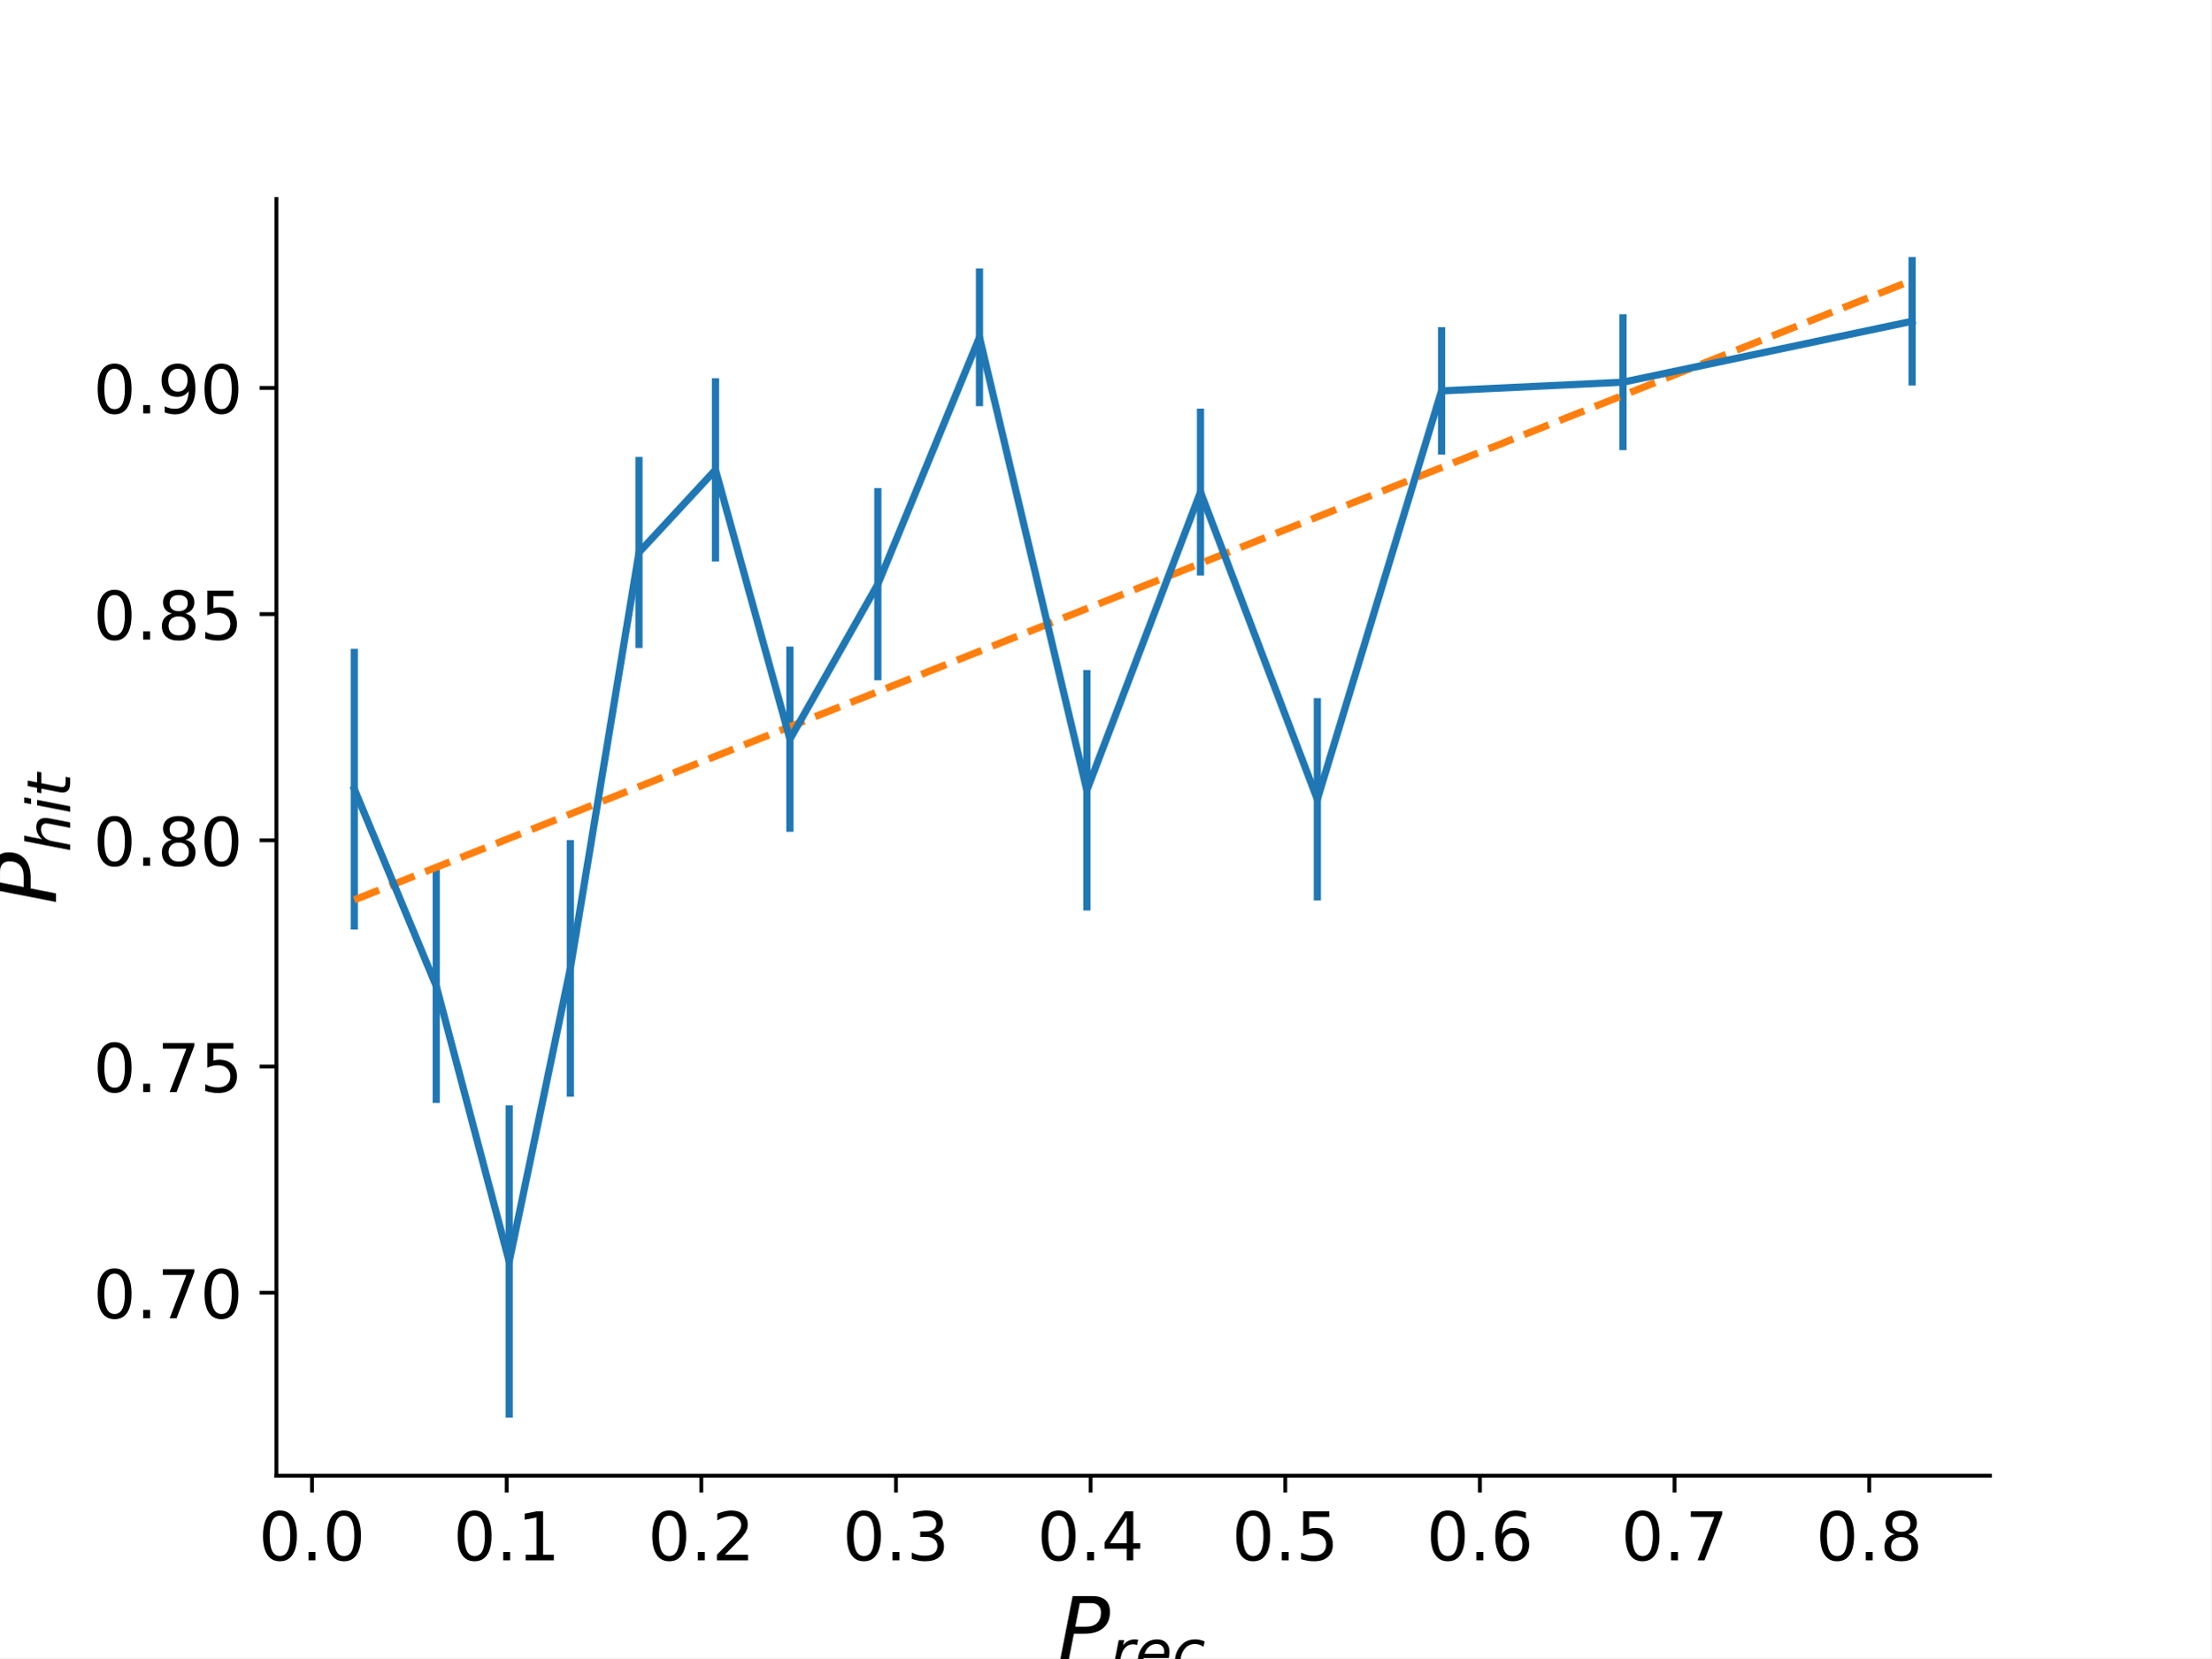
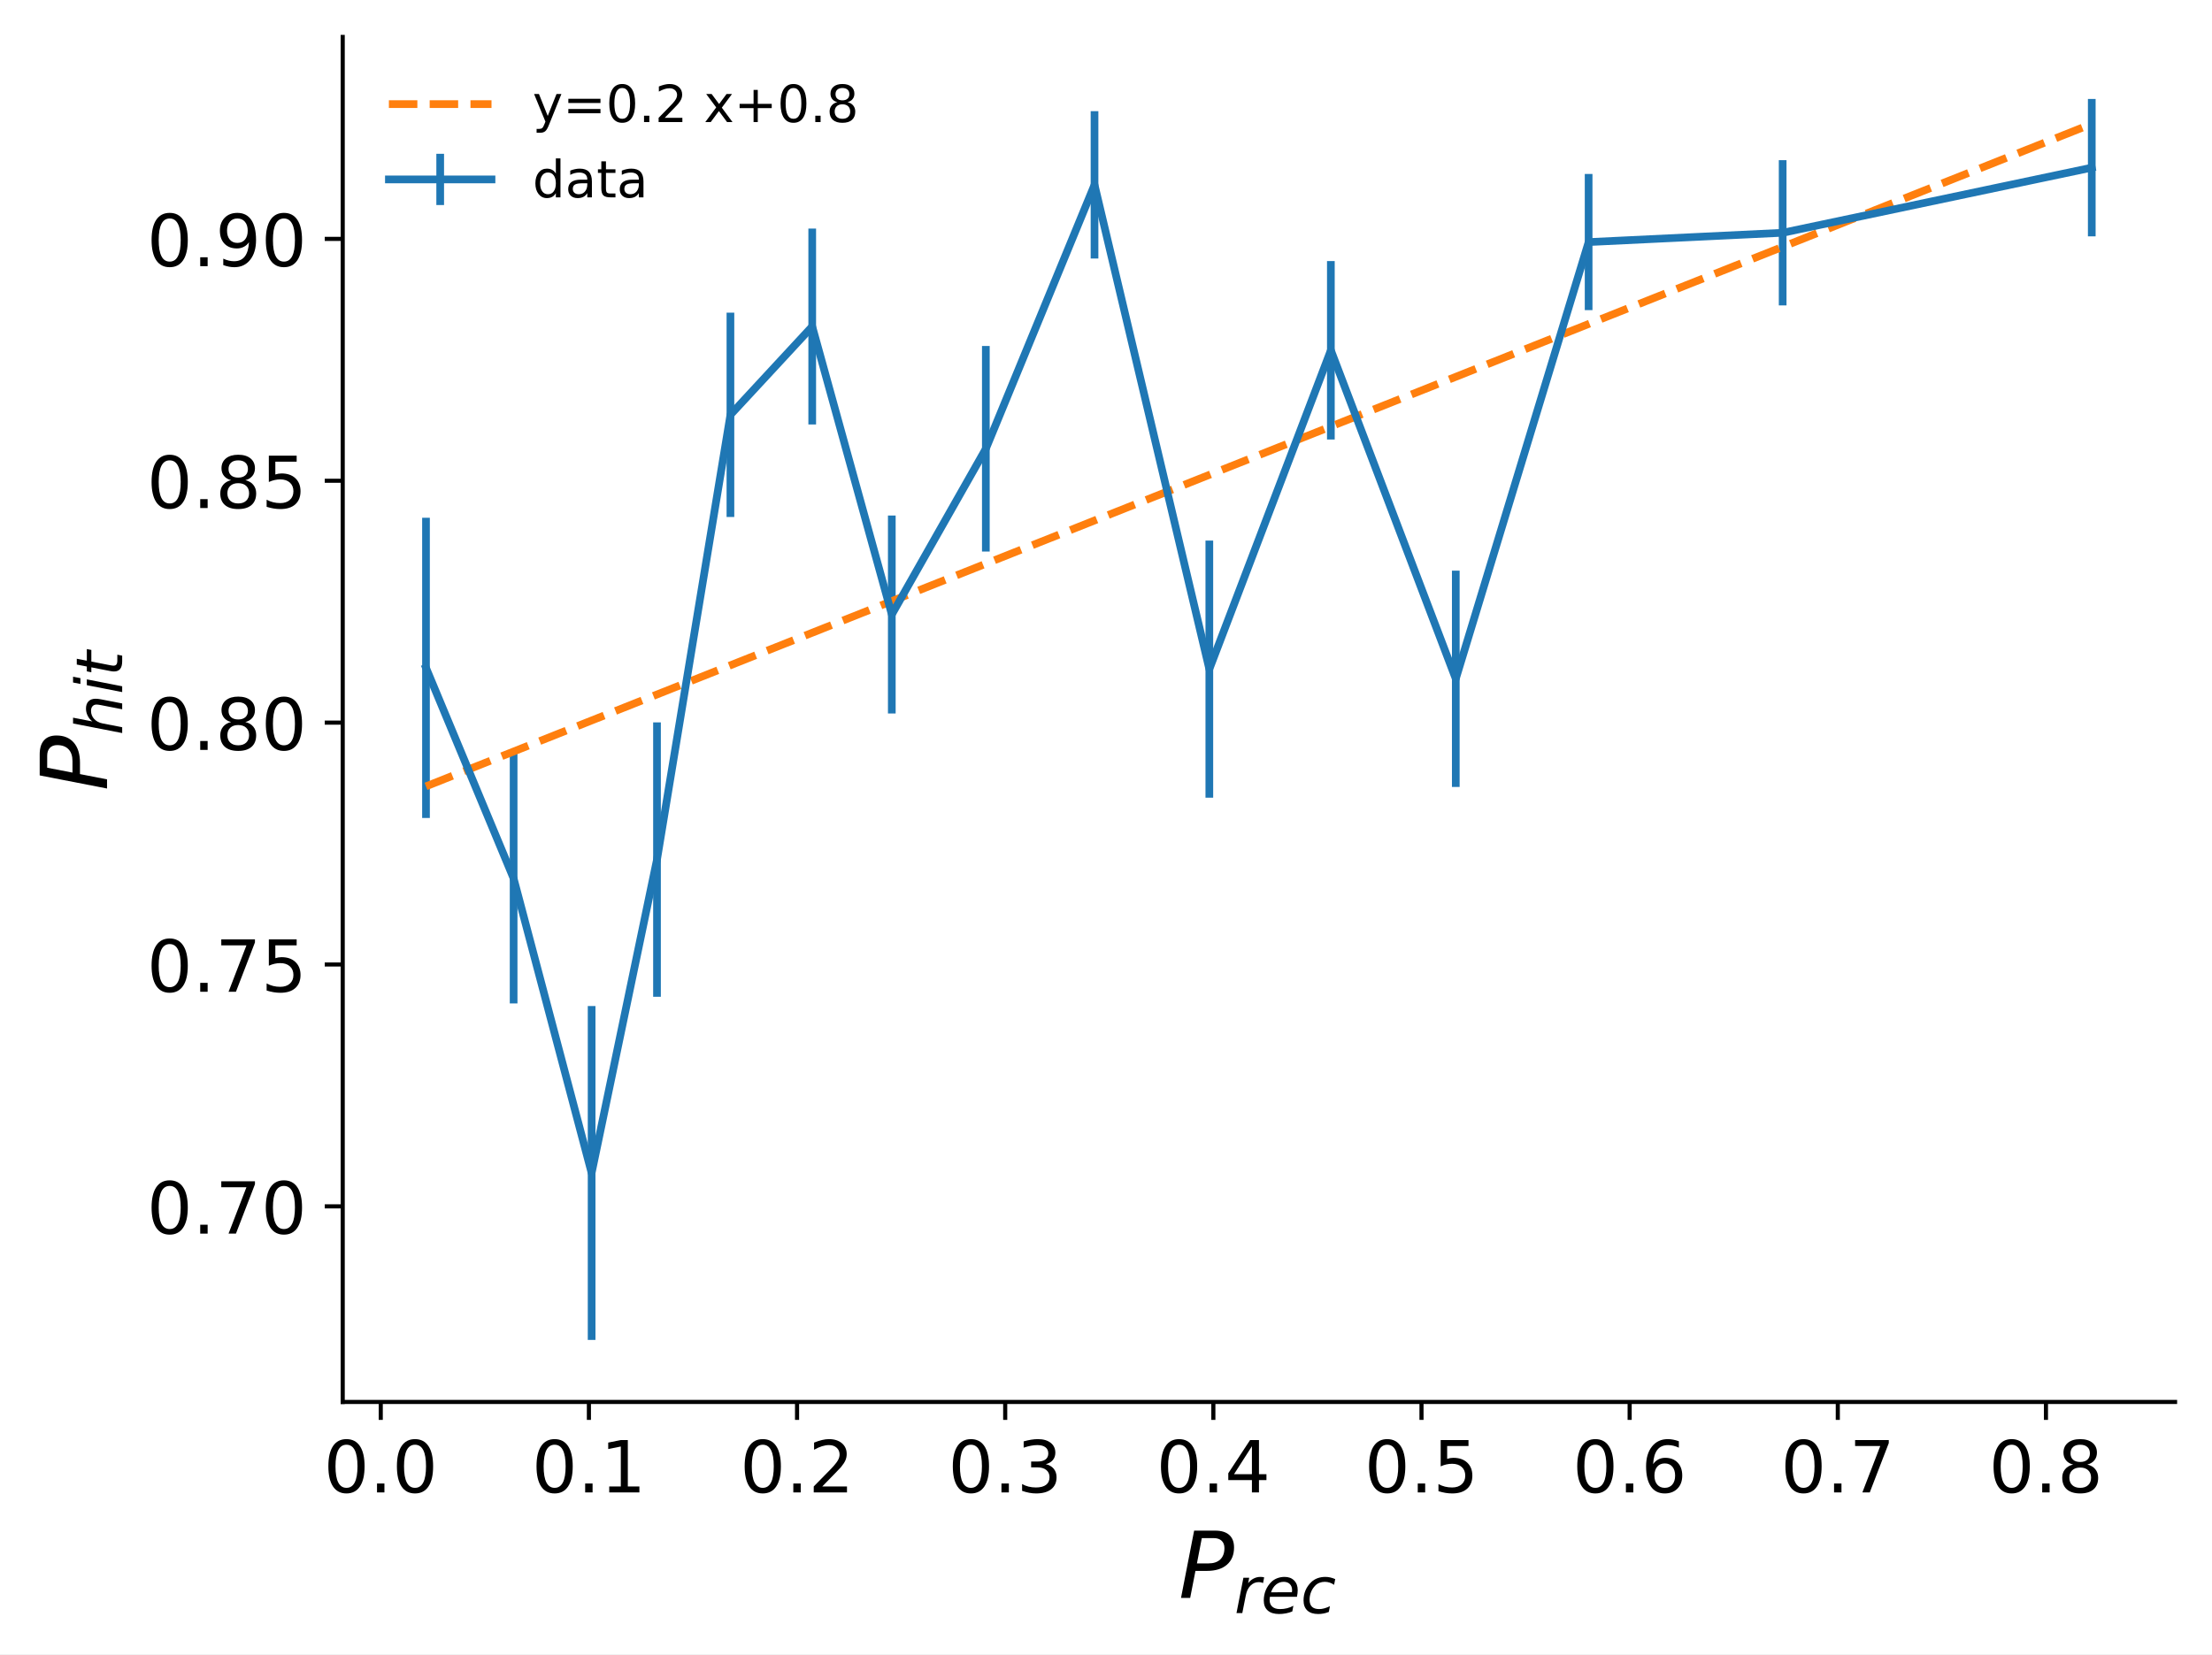
- <svg xmlns="http://www.w3.org/2000/svg" xmlns:xlink="http://www.w3.org/1999/xlink" width="460.8pt" height="345.6pt" viewBox="0 0 460.8 345.6" version="1.1">
+ <svg xmlns="http://www.w3.org/2000/svg" xmlns:xlink="http://www.w3.org/1999/xlink" width="431.113pt" height="322.482pt" viewBox="0 0 431.113 322.482" version="1.1">
  <defs>
    <style type="text/css">*{stroke-linejoin: round; stroke-linecap: butt}</style>
  </defs>
  <g id="figure_1">
    <g id="patch_1">
-       <path d="M 0 345.6  L 460.8 345.6  L 460.8 0  L 0 0  z " style="fill: #ffffff" />
+       <path d="M 0 322.482  L 431.113 322.482  L 431.113 0  L 0 0  z " style="fill: #ffffff" />
    </g>
    <g id="axes_1">
      <g id="patch_2">
-         <path d="M 57.6 307.584  L 414.72 307.584  L 414.72 41.472  L 57.6 41.472  z " style="fill: #ffffff" />
+         <path d="M 66.793 273.312  L 423.913 273.312  L 423.913 7.2  L 66.793 7.2  z " style="fill: #ffffff" />
      </g>
      <g id="matplotlib.axis_1">
        <g id="xtick_1">
          <g id="line2d_1">
            <defs>
-               <path id="m5bade278c3" d="M 0 0  L 0 3.5  " style="stroke: #000000; stroke-width: 0.8" />
-             </defs>
-             <g>
-               <use xlink:href="#m5bade278c3" x="65.016" y="307.584" style="stroke: #000000; stroke-width: 0.8" />
+               <path id="mc2c4853683" d="M 0 0  L 0 3.5  " style="stroke: #000000; stroke-width: 0.8" />
+             </defs>
+             <g>
+               <use xlink:href="#mc2c4853683" x="74.208" y="273.312" style="stroke: #000000; stroke-width: 0.8" />
            </g>
          </g>
          <g id="text_1">
-             <g transform="translate(53.88363 325.2218)scale(0.14 -0.14)">
+             <g transform="translate(63.07614 290.9498)scale(0.14 -0.14)">
              <defs>
                <path id="DejaVuSans-30" d="M 2034 4250  Q 1547 4250 1301 3770  Q 1056 3291 1056 2328  Q 1056 1369 1301 889  Q 1547 409 2034 409  Q 2525 409 2770 889  Q 3016 1369 3016 2328  Q 3016 3291 2770 3770  Q 2525 4250 2034 4250  z M 2034 4750  Q 2819 4750 3233 4129  Q 3647 3509 3647 2328  Q 3647 1150 3233 529  Q 2819 -91 2034 -91  Q 1250 -91 836 529  Q 422 1150 422 2328  Q 422 3509 836 4129  Q 1250 4750 2034 4750  z " transform="scale(0.015625)" />
                <path id="DejaVuSans-2e" d="M 684 794  L 1344 794  L 1344 0  L 684 0  L 684 794  z " transform="scale(0.015625)" />
              </defs>
              <use xlink:href="#DejaVuSans-30" />
              <use xlink:href="#DejaVuSans-2e" x="63.623" />
              <use xlink:href="#DejaVuSans-30" x="95.41" />
            </g>
          </g>
        </g>
        <g id="xtick_2">
          <g id="line2d_2">
            <g>
-               <use xlink:href="#m5bade278c3" x="105.584" y="307.584" style="stroke: #000000; stroke-width: 0.8" />
+               <use xlink:href="#mc2c4853683" x="114.776" y="273.312" style="stroke: #000000; stroke-width: 0.8" />
            </g>
          </g>
          <g id="text_2">
-             <g transform="translate(94.45133 325.2218)scale(0.14 -0.14)">
+             <g transform="translate(103.6438 290.9498)scale(0.14 -0.14)">
              <defs>
                <path id="DejaVuSans-31" d="M 794 531  L 1825 531  L 1825 4091  L 703 3866  L 703 4441  L 1819 4666  L 2450 4666  L 2450 531  L 3481 531  L 3481 0  L 794 0  L 794 531  z " transform="scale(0.015625)" />
              </defs>
              <use xlink:href="#DejaVuSans-30" />
              <use xlink:href="#DejaVuSans-2e" x="63.623" />
              <use xlink:href="#DejaVuSans-31" x="95.41" />
            </g>
          </g>
        </g>
        <g id="xtick_3">
          <g id="line2d_3">
            <g>
-               <use xlink:href="#m5bade278c3" x="146.151" y="307.584" style="stroke: #000000; stroke-width: 0.8" />
+               <use xlink:href="#mc2c4853683" x="155.344" y="273.312" style="stroke: #000000; stroke-width: 0.8" />
            </g>
          </g>
          <g id="text_3">
-             <g transform="translate(135.019 325.2218)scale(0.14 -0.14)">
+             <g transform="translate(144.2115 290.9498)scale(0.14 -0.14)">
              <defs>
                <path id="DejaVuSans-32" d="M 1228 531  L 3431 531  L 3431 0  L 469 0  L 469 531  Q 828 903 1448 1529  Q 2069 2156 2228 2338  Q 2531 2678 2651 2914  Q 2772 3150 2772 3378  Q 2772 3750 2511 3984  Q 2250 4219 1831 4219  Q 1534 4219 1204 4116  Q 875 4013 500 3803  L 500 4441  Q 881 4594 1212 4672  Q 1544 4750 1819 4750  Q 2544 4750 2975 4387  Q 3406 4025 3406 3419  Q 3406 3131 3298 2873  Q 3191 2616 2906 2266  Q 2828 2175 2409 1742  Q 1991 1309 1228 531  z " transform="scale(0.015625)" />
              </defs>
              <use xlink:href="#DejaVuSans-30" />
              <use xlink:href="#DejaVuSans-2e" x="63.623" />
              <use xlink:href="#DejaVuSans-32" x="95.41" />
            </g>
          </g>
        </g>
        <g id="xtick_4">
          <g id="line2d_4">
            <g>
-               <use xlink:href="#m5bade278c3" x="186.719" y="307.584" style="stroke: #000000; stroke-width: 0.8" />
+               <use xlink:href="#mc2c4853683" x="195.911" y="273.312" style="stroke: #000000; stroke-width: 0.8" />
            </g>
          </g>
          <g id="text_4">
-             <g transform="translate(175.5867 325.2218)scale(0.14 -0.14)">
+             <g transform="translate(184.7792 290.9498)scale(0.14 -0.14)">
              <defs>
                <path id="DejaVuSans-33" d="M 2597 2516  Q 3050 2419 3304 2112  Q 3559 1806 3559 1356  Q 3559 666 3084 287  Q 2609 -91 1734 -91  Q 1441 -91 1130 -33  Q 819 25 488 141  L 488 750  Q 750 597 1062 519  Q 1375 441 1716 441  Q 2309 441 2620 675  Q 2931 909 2931 1356  Q 2931 1769 2642 2001  Q 2353 2234 1838 2234  L 1294 2234  L 1294 2753  L 1863 2753  Q 2328 2753 2575 2939  Q 2822 3125 2822 3475  Q 2822 3834 2567 4026  Q 2313 4219 1838 4219  Q 1578 4219 1281 4162  Q 984 4106 628 3988  L 628 4550  Q 988 4650 1302 4700  Q 1616 4750 1894 4750  Q 2613 4750 3031 4423  Q 3450 4097 3450 3541  Q 3450 3153 3228 2886  Q 3006 2619 2597 2516  z " transform="scale(0.015625)" />
              </defs>
              <use xlink:href="#DejaVuSans-30" />
              <use xlink:href="#DejaVuSans-2e" x="63.623" />
              <use xlink:href="#DejaVuSans-33" x="95.41" />
            </g>
          </g>
        </g>
        <g id="xtick_5">
          <g id="line2d_5">
            <g>
-               <use xlink:href="#m5bade278c3" x="227.287" y="307.584" style="stroke: #000000; stroke-width: 0.8" />
+               <use xlink:href="#mc2c4853683" x="236.479" y="273.312" style="stroke: #000000; stroke-width: 0.8" />
            </g>
          </g>
          <g id="text_5">
-             <g transform="translate(216.1544 325.2218)scale(0.14 -0.14)">
+             <g transform="translate(225.3469 290.9498)scale(0.14 -0.14)">
              <defs>
                <path id="DejaVuSans-34" d="M 2419 4116  L 825 1625  L 2419 1625  L 2419 4116  z M 2253 4666  L 3047 4666  L 3047 1625  L 3713 1625  L 3713 1100  L 3047 1100  L 3047 0  L 2419 0  L 2419 1100  L 313 1100  L 313 1709  L 2253 4666  z " transform="scale(0.015625)" />
              </defs>
              <use xlink:href="#DejaVuSans-30" />
              <use xlink:href="#DejaVuSans-2e" x="63.623" />
              <use xlink:href="#DejaVuSans-34" x="95.41" />
            </g>
          </g>
        </g>
        <g id="xtick_6">
          <g id="line2d_6">
            <g>
-               <use xlink:href="#m5bade278c3" x="267.854" y="307.584" style="stroke: #000000; stroke-width: 0.8" />
+               <use xlink:href="#mc2c4853683" x="277.047" y="273.312" style="stroke: #000000; stroke-width: 0.8" />
            </g>
          </g>
          <g id="text_6">
-             <g transform="translate(256.7221 325.2218)scale(0.14 -0.14)">
+             <g transform="translate(265.9146 290.9498)scale(0.14 -0.14)">
              <defs>
                <path id="DejaVuSans-35" d="M 691 4666  L 3169 4666  L 3169 4134  L 1269 4134  L 1269 2991  Q 1406 3038 1543 3061  Q 1681 3084 1819 3084  Q 2600 3084 3056 2656  Q 3513 2228 3513 1497  Q 3513 744 3044 326  Q 2575 -91 1722 -91  Q 1428 -91 1123 -41  Q 819 9 494 109  L 494 744  Q 775 591 1075 516  Q 1375 441 1709 441  Q 2250 441 2565 725  Q 2881 1009 2881 1497  Q 2881 1984 2565 2268  Q 2250 2553 1709 2553  Q 1456 2553 1204 2497  Q 953 2441 691 2322  L 691 4666  z " transform="scale(0.015625)" />
              </defs>
              <use xlink:href="#DejaVuSans-30" />
              <use xlink:href="#DejaVuSans-2e" x="63.623" />
              <use xlink:href="#DejaVuSans-35" x="95.41" />
            </g>
          </g>
        </g>
        <g id="xtick_7">
          <g id="line2d_7">
            <g>
-               <use xlink:href="#m5bade278c3" x="308.422" y="307.584" style="stroke: #000000; stroke-width: 0.8" />
+               <use xlink:href="#mc2c4853683" x="317.614" y="273.312" style="stroke: #000000; stroke-width: 0.8" />
            </g>
          </g>
          <g id="text_7">
-             <g transform="translate(297.2898 325.2218)scale(0.14 -0.14)">
+             <g transform="translate(306.4823 290.9498)scale(0.14 -0.14)">
              <defs>
                <path id="DejaVuSans-36" d="M 2113 2584  Q 1688 2584 1439 2293  Q 1191 2003 1191 1497  Q 1191 994 1439 701  Q 1688 409 2113 409  Q 2538 409 2786 701  Q 3034 994 3034 1497  Q 3034 2003 2786 2293  Q 2538 2584 2113 2584  z M 3366 4563  L 3366 3988  Q 3128 4100 2886 4159  Q 2644 4219 2406 4219  Q 1781 4219 1451 3797  Q 1122 3375 1075 2522  Q 1259 2794 1537 2939  Q 1816 3084 2150 3084  Q 2853 3084 3261 2657  Q 3669 2231 3669 1497  Q 3669 778 3244 343  Q 2819 -91 2113 -91  Q 1303 -91 875 529  Q 447 1150 447 2328  Q 447 3434 972 4092  Q 1497 4750 2381 4750  Q 2619 4750 2861 4703  Q 3103 4656 3366 4563  z " transform="scale(0.015625)" />
              </defs>
              <use xlink:href="#DejaVuSans-30" />
              <use xlink:href="#DejaVuSans-2e" x="63.623" />
              <use xlink:href="#DejaVuSans-36" x="95.41" />
            </g>
          </g>
        </g>
        <g id="xtick_8">
          <g id="line2d_8">
            <g>
-               <use xlink:href="#m5bade278c3" x="348.99" y="307.584" style="stroke: #000000; stroke-width: 0.8" />
+               <use xlink:href="#mc2c4853683" x="358.182" y="273.312" style="stroke: #000000; stroke-width: 0.8" />
            </g>
          </g>
          <g id="text_8">
-             <g transform="translate(337.8575 325.2218)scale(0.14 -0.14)">
+             <g transform="translate(347.05 290.9498)scale(0.14 -0.14)">
              <defs>
                <path id="DejaVuSans-37" d="M 525 4666  L 3525 4666  L 3525 4397  L 1831 0  L 1172 0  L 2766 4134  L 525 4134  L 525 4666  z " transform="scale(0.015625)" />
              </defs>
              <use xlink:href="#DejaVuSans-30" />
              <use xlink:href="#DejaVuSans-2e" x="63.623" />
              <use xlink:href="#DejaVuSans-37" x="95.41" />
            </g>
          </g>
        </g>
        <g id="xtick_9">
          <g id="line2d_9">
            <g>
-               <use xlink:href="#m5bade278c3" x="389.557" y="307.584" style="stroke: #000000; stroke-width: 0.8" />
+               <use xlink:href="#mc2c4853683" x="398.75" y="273.312" style="stroke: #000000; stroke-width: 0.8" />
            </g>
          </g>
          <g id="text_9">
-             <g transform="translate(378.4252 325.2218)scale(0.14 -0.14)">
+             <g transform="translate(387.6177 290.9498)scale(0.14 -0.14)">
              <defs>
                <path id="DejaVuSans-38" d="M 2034 2216  Q 1584 2216 1326 1975  Q 1069 1734 1069 1313  Q 1069 891 1326 650  Q 1584 409 2034 409  Q 2484 409 2743 651  Q 3003 894 3003 1313  Q 3003 1734 2745 1975  Q 2488 2216 2034 2216  z M 1403 2484  Q 997 2584 770 2862  Q 544 3141 544 3541  Q 544 4100 942 4425  Q 1341 4750 2034 4750  Q 2731 4750 3128 4425  Q 3525 4100 3525 3541  Q 3525 3141 3298 2862  Q 3072 2584 2669 2484  Q 3125 2378 3379 2068  Q 3634 1759 3634 1313  Q 3634 634 3220 271  Q 2806 -91 2034 -91  Q 1263 -91 848 271  Q 434 634 434 1313  Q 434 1759 690 2068  Q 947 2378 1403 2484  z M 1172 3481  Q 1172 3119 1398 2916  Q 1625 2713 2034 2713  Q 2441 2713 2670 2916  Q 2900 3119 2900 3481  Q 2900 3844 2670 4047  Q 2441 4250 2034 4250  Q 1625 4250 1398 4047  Q 1172 3844 1172 3481  z " transform="scale(0.015625)" />
              </defs>
              <use xlink:href="#DejaVuSans-30" />
              <use xlink:href="#DejaVuSans-2e" x="63.623" />
              <use xlink:href="#DejaVuSans-38" x="95.41" />
            </g>
          </g>
        </g>
        <g id="text_10">
-           <g transform="translate(220.5 345.8106)scale(0.18 -0.18)">
+           <g transform="translate(229.6925 311.5386)scale(0.18 -0.18)">
            <defs>
              <path id="DejaVuSans-Oblique-50" d="M 1081 4666  L 2541 4666  Q 3178 4666 3512 4369  Q 3847 4072 3847 3500  Q 3847 2731 3353 2303  Q 2859 1875 1966 1875  L 1172 1875  L 806 0  L 172 0  L 1081 4666  z M 1613 4147  L 1275 2394  L 2069 2394  Q 2606 2394 2893 2669  Q 3181 2944 3181 3456  Q 3181 3784 2986 3965  Q 2791 4147 2438 4147  L 1613 4147  z " transform="scale(0.015625)" />
              <path id="DejaVuSans-Oblique-72" d="M 2853 2969  Q 2766 3016 2653 3041  Q 2541 3066 2413 3066  Q 1953 3066 1609 2717  Q 1266 2369 1153 1784  L 800 0  L 225 0  L 909 3500  L 1484 3500  L 1375 2956  Q 1603 3259 1920 3421  Q 2238 3584 2597 3584  Q 2691 3584 2781 3573  Q 2872 3563 2963 3538  L 2853 2969  z " transform="scale(0.015625)" />
              <path id="DejaVuSans-Oblique-65" d="M 3078 2063  Q 3088 2113 3092 2166  Q 3097 2219 3097 2272  Q 3097 2653 2873 2875  Q 2650 3097 2266 3097  Q 1838 3097 1509 2826  Q 1181 2556 1013 2059  L 3078 2063  z M 3578 1613  L 903 1613  Q 884 1494 878 1425  Q 872 1356 872 1306  Q 872 872 1139 634  Q 1406 397 1894 397  Q 2269 397 2603 481  Q 2938 566 3225 728  L 3116 159  Q 2806 34 2476 -28  Q 2147 -91 1806 -91  Q 1078 -91 686 257  Q 294 606 294 1247  Q 294 1794 489 2264  Q 684 2734 1063 3103  Q 1306 3334 1642 3459  Q 1978 3584 2356 3584  Q 2950 3584 3301 3228  Q 3653 2872 3653 2272  Q 3653 2128 3634 1964  Q 3616 1800 3578 1613  z " transform="scale(0.015625)" />
              <path id="DejaVuSans-Oblique-63" d="M 3431 3366  L 3316 2797  Q 3109 2947 2876 3022  Q 2644 3097 2394 3097  Q 2119 3097 1870 3000  Q 1622 2903 1453 2725  Q 1184 2453 1037 2087  Q 891 1722 891 1331  Q 891 859 1127 628  Q 1363 397 1844 397  Q 2081 397 2348 469  Q 2616 541 2906 684  L 2797 116  Q 2547 13 2283 -39  Q 2019 -91 1741 -91  Q 1044 -91 669 257  Q 294 606 294 1253  Q 294 1797 489 2255  Q 684 2713 1069 3078  Q 1331 3328 1684 3456  Q 2038 3584 2456 3584  Q 2700 3584 2940 3529  Q 3181 3475 3431 3366  z " transform="scale(0.015625)" />
            </defs>
            <use xlink:href="#DejaVuSans-Oblique-50" transform="translate(0 0.09375)" />
            <use xlink:href="#DejaVuSans-Oblique-72" transform="translate(60.30273 -16.3125)scale(0.7)" />
            <use xlink:href="#DejaVuSans-Oblique-65" transform="translate(89.08203 -16.3125)scale(0.7)" />
            <use xlink:href="#DejaVuSans-Oblique-63" transform="translate(132.1484 -16.3125)scale(0.7)" />
          </g>
        </g>
      </g>
      <g id="matplotlib.axis_2">
        <g id="ytick_1">
          <g id="line2d_10">
            <defs>
-               <path id="me55ca031fc" d="M 0 0  L -3.5 0  " style="stroke: #000000; stroke-width: 0.8" />
-             </defs>
-             <g>
-               <use xlink:href="#me55ca031fc" x="57.6" y="269.45" style="stroke: #000000; stroke-width: 0.8" />
+               <path id="mda4b249f77" d="M 0 0  L -3.5 0  " style="stroke: #000000; stroke-width: 0.8" />
+             </defs>
+             <g>
+               <use xlink:href="#mda4b249f77" x="66.793" y="235.178" style="stroke: #000000; stroke-width: 0.8" />
            </g>
          </g>
          <g id="text_11">
-             <g transform="translate(19.42813 274.7691)scale(0.14 -0.14)">
+             <g transform="translate(28.62063 240.4971)scale(0.14 -0.14)">
              <use xlink:href="#DejaVuSans-30" />
              <use xlink:href="#DejaVuSans-2e" x="63.623" />
              <use xlink:href="#DejaVuSans-37" x="95.41" />
              <use xlink:href="#DejaVuSans-30" x="159.033" />
            </g>
          </g>
        </g>
        <g id="ytick_2">
          <g id="line2d_11">
            <g>
-               <use xlink:href="#me55ca031fc" x="57.6" y="222.299" style="stroke: #000000; stroke-width: 0.8" />
+               <use xlink:href="#mda4b249f77" x="66.793" y="188.027" style="stroke: #000000; stroke-width: 0.8" />
            </g>
          </g>
          <g id="text_12">
-             <g transform="translate(19.42813 227.6179)scale(0.14 -0.14)">
+             <g transform="translate(28.62063 193.3459)scale(0.14 -0.14)">
              <use xlink:href="#DejaVuSans-30" />
              <use xlink:href="#DejaVuSans-2e" x="63.623" />
              <use xlink:href="#DejaVuSans-37" x="95.41" />
              <use xlink:href="#DejaVuSans-35" x="159.033" />
            </g>
          </g>
        </g>
        <g id="ytick_3">
          <g id="line2d_12">
            <g>
-               <use xlink:href="#me55ca031fc" x="57.6" y="175.148" style="stroke: #000000; stroke-width: 0.8" />
+               <use xlink:href="#mda4b249f77" x="66.793" y="140.876" style="stroke: #000000; stroke-width: 0.8" />
            </g>
          </g>
          <g id="text_13">
-             <g transform="translate(19.42813 180.4667)scale(0.14 -0.14)">
+             <g transform="translate(28.62063 146.1947)scale(0.14 -0.14)">
              <use xlink:href="#DejaVuSans-30" />
              <use xlink:href="#DejaVuSans-2e" x="63.623" />
              <use xlink:href="#DejaVuSans-38" x="95.41" />
              <use xlink:href="#DejaVuSans-30" x="159.033" />
            </g>
          </g>
        </g>
        <g id="ytick_4">
          <g id="line2d_13">
            <g>
-               <use xlink:href="#me55ca031fc" x="57.6" y="127.997" style="stroke: #000000; stroke-width: 0.8" />
+               <use xlink:href="#mda4b249f77" x="66.793" y="93.725" style="stroke: #000000; stroke-width: 0.8" />
            </g>
          </g>
          <g id="text_14">
-             <g transform="translate(19.42813 133.3156)scale(0.14 -0.14)">
+             <g transform="translate(28.62063 99.04356)scale(0.14 -0.14)">
              <use xlink:href="#DejaVuSans-30" />
              <use xlink:href="#DejaVuSans-2e" x="63.623" />
              <use xlink:href="#DejaVuSans-38" x="95.41" />
              <use xlink:href="#DejaVuSans-35" x="159.033" />
            </g>
          </g>
        </g>
        <g id="ytick_5">
          <g id="line2d_14">
            <g>
-               <use xlink:href="#me55ca031fc" x="57.6" y="80.845" style="stroke: #000000; stroke-width: 0.8" />
+               <use xlink:href="#mda4b249f77" x="66.793" y="46.573" style="stroke: #000000; stroke-width: 0.8" />
            </g>
          </g>
          <g id="text_15">
-             <g transform="translate(19.42813 86.16437)scale(0.14 -0.14)">
+             <g transform="translate(28.62063 51.89237)scale(0.14 -0.14)">
              <defs>
                <path id="DejaVuSans-39" d="M 703 97  L 703 672  Q 941 559 1184 500  Q 1428 441 1663 441  Q 2288 441 2617 861  Q 2947 1281 2994 2138  Q 2813 1869 2534 1725  Q 2256 1581 1919 1581  Q 1219 1581 811 2004  Q 403 2428 403 3163  Q 403 3881 828 4315  Q 1253 4750 1959 4750  Q 2769 4750 3195 4129  Q 3622 3509 3622 2328  Q 3622 1225 3098 567  Q 2575 -91 1691 -91  Q 1453 -91 1209 -44  Q 966 3 703 97  z M 1959 2075  Q 2384 2075 2632 2365  Q 2881 2656 2881 3163  Q 2881 3666 2632 3958  Q 2384 4250 1959 4250  Q 1534 4250 1286 3958  Q 1038 3666 1038 3163  Q 1038 2656 1286 2365  Q 1534 2075 1959 2075  z " transform="scale(0.015625)" />
              </defs>
              <use xlink:href="#DejaVuSans-30" />
              <use xlink:href="#DejaVuSans-2e" x="63.623" />
              <use xlink:href="#DejaVuSans-39" x="95.41" />
              <use xlink:href="#DejaVuSans-30" x="159.033" />
            </g>
          </g>
        </g>
        <g id="text_16">
-           <g transform="translate(11.68469 188.478)rotate(-90)scale(0.18 -0.18)">
+           <g transform="translate(20.87719 154.206)rotate(-90)scale(0.18 -0.18)">
            <defs>
              <path id="DejaVuSans-Oblique-68" d="M 3566 2113  L 3156 0  L 2578 0  L 2988 2091  Q 3016 2238 3031 2350  Q 3047 2463 3047 2528  Q 3047 2791 2881 2937  Q 2716 3084 2419 3084  Q 1956 3084 1617 2771  Q 1278 2459 1178 1941  L 800 0  L 225 0  L 1172 4863  L 1747 4863  L 1375 2950  Q 1594 3244 1934 3414  Q 2275 3584 2650 3584  Q 3113 3584 3367 3334  Q 3622 3084 3622 2631  Q 3622 2519 3608 2391  Q 3594 2263 3566 2113  z " transform="scale(0.015625)" />
              <path id="DejaVuSans-Oblique-69" d="M 1172 4863  L 1747 4863  L 1606 4134  L 1031 4134  L 1172 4863  z M 909 3500  L 1484 3500  L 800 0  L 225 0  L 909 3500  z " transform="scale(0.015625)" />
              <path id="DejaVuSans-Oblique-74" d="M 2706 3500  L 2619 3053  L 1472 3053  L 1100 1153  Q 1081 1047 1072 975  Q 1063 903 1063 863  Q 1063 663 1183 572  Q 1303 481 1569 481  L 2150 481  L 2053 0  L 1503 0  Q 991 0 739 200  Q 488 400 488 806  Q 488 878 497 964  Q 506 1050 525 1153  L 897 3053  L 409 3053  L 500 3500  L 978 3500  L 1172 4494  L 1747 4494  L 1556 3500  L 2706 3500  z " transform="scale(0.015625)" />
            </defs>
            <use xlink:href="#DejaVuSans-Oblique-50" transform="translate(0 0.09375)" />
            <use xlink:href="#DejaVuSans-Oblique-68" transform="translate(60.30273 -16.3125)scale(0.7)" />
            <use xlink:href="#DejaVuSans-Oblique-69" transform="translate(104.668 -16.3125)scale(0.7)" />
            <use xlink:href="#DejaVuSans-Oblique-74" transform="translate(124.1162 -16.3125)scale(0.7)" />
          </g>
        </g>
      </g>
      <g id="LineCollection_1">
-         <path d="M 73.833 193.733  L 73.833 135.212  " clip-path="url(#pf60615473e)" style="fill: none; stroke: #1f77b4; stroke-width: 1.5" />
-         <path d="M 90.91 229.891  L 90.91 181.154  " clip-path="url(#pf60615473e)" style="fill: none; stroke: #1f77b4; stroke-width: 1.5" />
-         <path d="M 106.113 295.488  L 106.113 230.405  " clip-path="url(#pf60615473e)" style="fill: none; stroke: #1f77b4; stroke-width: 1.5" />
-         <path d="M 118.854 228.593  L 118.854 175.098  " clip-path="url(#pf60615473e)" style="fill: none; stroke: #1f77b4; stroke-width: 1.5" />
-         <path d="M 133.165 135.055  L 133.165 95.22  " clip-path="url(#pf60615473e)" style="fill: none; stroke: #1f77b4; stroke-width: 1.5" />
-         <path d="M 149.106 117.02  L 149.106 78.827  " clip-path="url(#pf60615473e)" style="fill: none; stroke: #1f77b4; stroke-width: 1.5" />
-         <path d="M 164.617 173.366  L 164.617 134.778  " clip-path="url(#pf60615473e)" style="fill: none; stroke: #1f77b4; stroke-width: 1.5" />
-         <path d="M 182.946 141.795  L 182.946 101.717  " clip-path="url(#pf60615473e)" style="fill: none; stroke: #1f77b4; stroke-width: 1.5" />
-         <path d="M 204.127 84.668  L 204.127 55.947  " clip-path="url(#pf60615473e)" style="fill: none; stroke: #1f77b4; stroke-width: 1.5" />
-         <path d="M 226.503 189.778  L 226.503 139.658  " clip-path="url(#pf60615473e)" style="fill: none; stroke: #1f77b4; stroke-width: 1.5" />
-         <path d="M 250.188 119.959  L 250.188 85.164  " clip-path="url(#pf60615473e)" style="fill: none; stroke: #1f77b4; stroke-width: 1.5" />
-         <path d="M 274.537 187.688  L 274.537 145.517  " clip-path="url(#pf60615473e)" style="fill: none; stroke: #1f77b4; stroke-width: 1.5" />
-         <path d="M 300.426 94.737  L 300.426 68.192  " clip-path="url(#pf60615473e)" style="fill: none; stroke: #1f77b4; stroke-width: 1.5" />
-         <path d="M 338.243 93.806  L 338.243 65.498  " clip-path="url(#pf60615473e)" style="fill: none; stroke: #1f77b4; stroke-width: 1.5" />
-         <path d="M 398.487 80.344  L 398.487 53.568  " clip-path="url(#pf60615473e)" style="fill: none; stroke: #1f77b4; stroke-width: 1.5" />
+         <path d="M 83.025 159.461  L 83.025 100.94  " clip-path="url(#pa09e82d34f)" style="fill: none; stroke: #1f77b4; stroke-width: 1.5" />
+         <path d="M 100.103 195.619  L 100.103 146.882  " clip-path="url(#pa09e82d34f)" style="fill: none; stroke: #1f77b4; stroke-width: 1.5" />
+         <path d="M 115.305 261.216  L 115.305 196.133  " clip-path="url(#pa09e82d34f)" style="fill: none; stroke: #1f77b4; stroke-width: 1.5" />
+         <path d="M 128.047 194.321  L 128.047 140.826  " clip-path="url(#pa09e82d34f)" style="fill: none; stroke: #1f77b4; stroke-width: 1.5" />
+         <path d="M 142.358 100.783  L 142.358 60.948  " clip-path="url(#pa09e82d34f)" style="fill: none; stroke: #1f77b4; stroke-width: 1.5" />
+         <path d="M 158.299 82.748  L 158.299 44.555  " clip-path="url(#pa09e82d34f)" style="fill: none; stroke: #1f77b4; stroke-width: 1.5" />
+         <path d="M 173.809 139.094  L 173.809 100.506  " clip-path="url(#pa09e82d34f)" style="fill: none; stroke: #1f77b4; stroke-width: 1.5" />
+         <path d="M 192.139 107.523  L 192.139 67.445  " clip-path="url(#pa09e82d34f)" style="fill: none; stroke: #1f77b4; stroke-width: 1.5" />
+         <path d="M 213.319 50.396  L 213.319 21.675  " clip-path="url(#pa09e82d34f)" style="fill: none; stroke: #1f77b4; stroke-width: 1.5" />
+         <path d="M 235.695 155.506  L 235.695 105.386  " clip-path="url(#pa09e82d34f)" style="fill: none; stroke: #1f77b4; stroke-width: 1.5" />
+         <path d="M 259.381 85.687  L 259.381 50.892  " clip-path="url(#pa09e82d34f)" style="fill: none; stroke: #1f77b4; stroke-width: 1.5" />
+         <path d="M 283.729 153.416  L 283.729 111.245  " clip-path="url(#pa09e82d34f)" style="fill: none; stroke: #1f77b4; stroke-width: 1.5" />
+         <path d="M 309.618 60.465  L 309.618 33.92  " clip-path="url(#pa09e82d34f)" style="fill: none; stroke: #1f77b4; stroke-width: 1.5" />
+         <path d="M 347.435 59.534  L 347.435 31.226  " clip-path="url(#pa09e82d34f)" style="fill: none; stroke: #1f77b4; stroke-width: 1.5" />
+         <path d="M 407.68 46.072  L 407.68 19.296  " clip-path="url(#pa09e82d34f)" style="fill: none; stroke: #1f77b4; stroke-width: 1.5" />
      </g>
      <g id="line2d_15">
-         <path d="M 73.833 187.571  L 90.91 180.777  L 106.113 174.73  L 118.854 169.661  L 133.165 163.969  L 149.106 157.627  L 164.617 151.457  L 182.946 144.166  L 204.127 135.741  L 226.503 126.84  L 250.188 117.418  L 274.537 107.732  L 300.426 97.433  L 338.243 82.39  L 398.487 58.425  " clip-path="url(#pf60615473e)" style="fill: none; stroke-dasharray: 5.55,2.4; stroke-dashoffset: 0; stroke: #ff7f0e; stroke-width: 1.5" />
+         <path d="M 83.025 153.299  L 100.103 146.505  L 115.305 140.458  L 128.047 135.389  L 142.358 129.697  L 158.299 123.355  L 173.809 117.185  L 192.139 109.894  L 213.319 101.469  L 235.695 92.568  L 259.381 83.146  L 283.729 73.46  L 309.618 63.161  L 347.435 48.118  L 407.68 24.153  " clip-path="url(#pa09e82d34f)" style="fill: none; stroke-dasharray: 5.55,2.4; stroke-dashoffset: 0; stroke: #ff7f0e; stroke-width: 1.5" />
      </g>
      <g id="line2d_16">
-         <path d="M 73.833 164.472  L 90.91 205.522  L 106.113 262.947  L 118.854 201.845  L 133.165 115.137  L 149.106 97.924  L 164.617 154.072  L 182.946 121.756  L 204.127 70.307  L 226.503 164.718  L 250.188 102.562  L 274.537 166.603  L 300.426 81.465  L 338.243 79.652  L 398.487 66.956  " clip-path="url(#pf60615473e)" style="fill: none; stroke: #1f77b4; stroke-width: 1.5; stroke-linecap: square" />
+         <path d="M 83.025 130.2  L 100.103 171.25  L 115.305 228.675  L 128.047 167.573  L 142.358 80.865  L 158.299 63.652  L 173.809 119.8  L 192.139 87.484  L 213.319 36.035  L 235.695 130.446  L 259.381 68.29  L 283.729 132.331  L 309.618 47.193  L 347.435 45.38  L 407.68 32.684  " clip-path="url(#pa09e82d34f)" style="fill: none; stroke: #1f77b4; stroke-width: 1.5; stroke-linecap: square" />
      </g>
      <g id="patch_3">
-         <path d="M 57.6 307.584  L 57.6 41.472  " style="fill: none; stroke: #000000; stroke-width: 0.8; stroke-linejoin: miter; stroke-linecap: square" />
+         <path d="M 66.793 273.312  L 66.793 7.2  " style="fill: none; stroke: #000000; stroke-width: 0.8; stroke-linejoin: miter; stroke-linecap: square" />
      </g>
      <g id="patch_4">
-         <path d="M 57.6 307.584  L 414.72 307.584  " style="fill: none; stroke: #000000; stroke-width: 0.8; stroke-linejoin: miter; stroke-linecap: square" />
+         <path d="M 66.793 273.312  L 423.913 273.312  " style="fill: none; stroke: #000000; stroke-width: 0.8; stroke-linejoin: miter; stroke-linecap: square" />
+       </g>
+       <g id="legend_1">
+         <g id="line2d_17">
+           <path d="M 75.793 20.298  L 85.793 20.298  L 95.793 20.298  " style="fill: none; stroke-dasharray: 5.55,2.4; stroke-dashoffset: 0; stroke: #ff7f0e; stroke-width: 1.5" />
+         </g>
+         <g id="text_17">
+           <g transform="translate(103.7925 23.79844)scale(0.1 -0.1)">
+             <defs>
+               <path id="DejaVuSans-79" d="M 2059 -325  Q 1816 -950 1584 -1140  Q 1353 -1331 966 -1331  L 506 -1331  L 506 -850  L 844 -850  Q 1081 -850 1212 -737  Q 1344 -625 1503 -206  L 1606 56  L 191 3500  L 800 3500  L 1894 763  L 2988 3500  L 3597 3500  L 2059 -325  z " transform="scale(0.015625)" />
+               <path id="DejaVuSans-3d" d="M 678 2906  L 4684 2906  L 4684 2381  L 678 2381  L 678 2906  z M 678 1631  L 4684 1631  L 4684 1100  L 678 1100  L 678 1631  z " transform="scale(0.015625)" />
+               <path id="DejaVuSans-20" transform="scale(0.015625)" />
+               <path id="DejaVuSans-78" d="M 3513 3500  L 2247 1797  L 3578 0  L 2900 0  L 1881 1375  L 863 0  L 184 0  L 1544 1831  L 300 3500  L 978 3500  L 1906 2253  L 2834 3500  L 3513 3500  z " transform="scale(0.015625)" />
+               <path id="DejaVuSans-2b" d="M 2944 4013  L 2944 2272  L 4684 2272  L 4684 1741  L 2944 1741  L 2944 0  L 2419 0  L 2419 1741  L 678 1741  L 678 2272  L 2419 2272  L 2419 4013  L 2944 4013  z " transform="scale(0.015625)" />
+             </defs>
+             <use xlink:href="#DejaVuSans-79" />
+             <use xlink:href="#DejaVuSans-3d" x="59.18" />
+             <use xlink:href="#DejaVuSans-30" x="142.969" />
+             <use xlink:href="#DejaVuSans-2e" x="206.592" />
+             <use xlink:href="#DejaVuSans-32" x="238.379" />
+             <use xlink:href="#DejaVuSans-20" x="302.002" />
+             <use xlink:href="#DejaVuSans-78" x="333.789" />
+             <use xlink:href="#DejaVuSans-2b" x="392.969" />
+             <use xlink:href="#DejaVuSans-30" x="476.758" />
+             <use xlink:href="#DejaVuSans-2e" x="540.381" />
+             <use xlink:href="#DejaVuSans-38" x="572.168" />
+           </g>
+         </g>
+         <g id="LineCollection_2">
+           <path d="M 85.793 39.977  L 85.793 29.977  " style="fill: none; stroke: #1f77b4; stroke-width: 1.5" />
+         </g>
+         <g id="line2d_18">
+           <path d="M 75.793 34.977  L 95.793 34.977  " style="fill: none; stroke: #1f77b4; stroke-width: 1.5; stroke-linecap: square" />
+         </g>
+         <g id="line2d_19" />
+         <g id="text_18">
+           <g transform="translate(103.7925 38.47656)scale(0.1 -0.1)">
+             <defs>
+               <path id="DejaVuSans-64" d="M 2906 2969  L 2906 4863  L 3481 4863  L 3481 0  L 2906 0  L 2906 525  Q 2725 213 2448 61  Q 2172 -91 1784 -91  Q 1150 -91 751 415  Q 353 922 353 1747  Q 353 2572 751 3078  Q 1150 3584 1784 3584  Q 2172 3584 2448 3432  Q 2725 3281 2906 2969  z M 947 1747  Q 947 1113 1208 752  Q 1469 391 1925 391  Q 2381 391 2643 752  Q 2906 1113 2906 1747  Q 2906 2381 2643 2742  Q 2381 3103 1925 3103  Q 1469 3103 1208 2742  Q 947 2381 947 1747  z " transform="scale(0.015625)" />
+               <path id="DejaVuSans-61" d="M 2194 1759  Q 1497 1759 1228 1600  Q 959 1441 959 1056  Q 959 750 1161 570  Q 1363 391 1709 391  Q 2188 391 2477 730  Q 2766 1069 2766 1631  L 2766 1759  L 2194 1759  z M 3341 1997  L 3341 0  L 2766 0  L 2766 531  Q 2569 213 2275 61  Q 1981 -91 1556 -91  Q 1019 -91 701 211  Q 384 513 384 1019  Q 384 1609 779 1909  Q 1175 2209 1959 2209  L 2766 2209  L 2766 2266  Q 2766 2663 2505 2880  Q 2244 3097 1772 3097  Q 1472 3097 1187 3025  Q 903 2953 641 2809  L 641 3341  Q 956 3463 1253 3523  Q 1550 3584 1831 3584  Q 2591 3584 2966 3190  Q 3341 2797 3341 1997  z " transform="scale(0.015625)" />
+               <path id="DejaVuSans-74" d="M 1172 4494  L 1172 3500  L 2356 3500  L 2356 3053  L 1172 3053  L 1172 1153  Q 1172 725 1289 603  Q 1406 481 1766 481  L 2356 481  L 2356 0  L 1766 0  Q 1100 0 847 248  Q 594 497 594 1153  L 594 3053  L 172 3053  L 172 3500  L 594 3500  L 594 4494  L 1172 4494  z " transform="scale(0.015625)" />
+             </defs>
+             <use xlink:href="#DejaVuSans-64" />
+             <use xlink:href="#DejaVuSans-61" x="63.477" />
+             <use xlink:href="#DejaVuSans-74" x="124.756" />
+             <use xlink:href="#DejaVuSans-61" x="163.965" />
+           </g>
+         </g>
      </g>
    </g>
  </g>
  <defs>
-     <clipPath id="pf60615473e">
-       <rect x="57.6" y="41.472" width="357.12" height="266.112" />
+     <clipPath id="pa09e82d34f">
+       <rect x="66.793" y="7.2" width="357.12" height="266.112" />
    </clipPath>
  </defs>
</svg>
